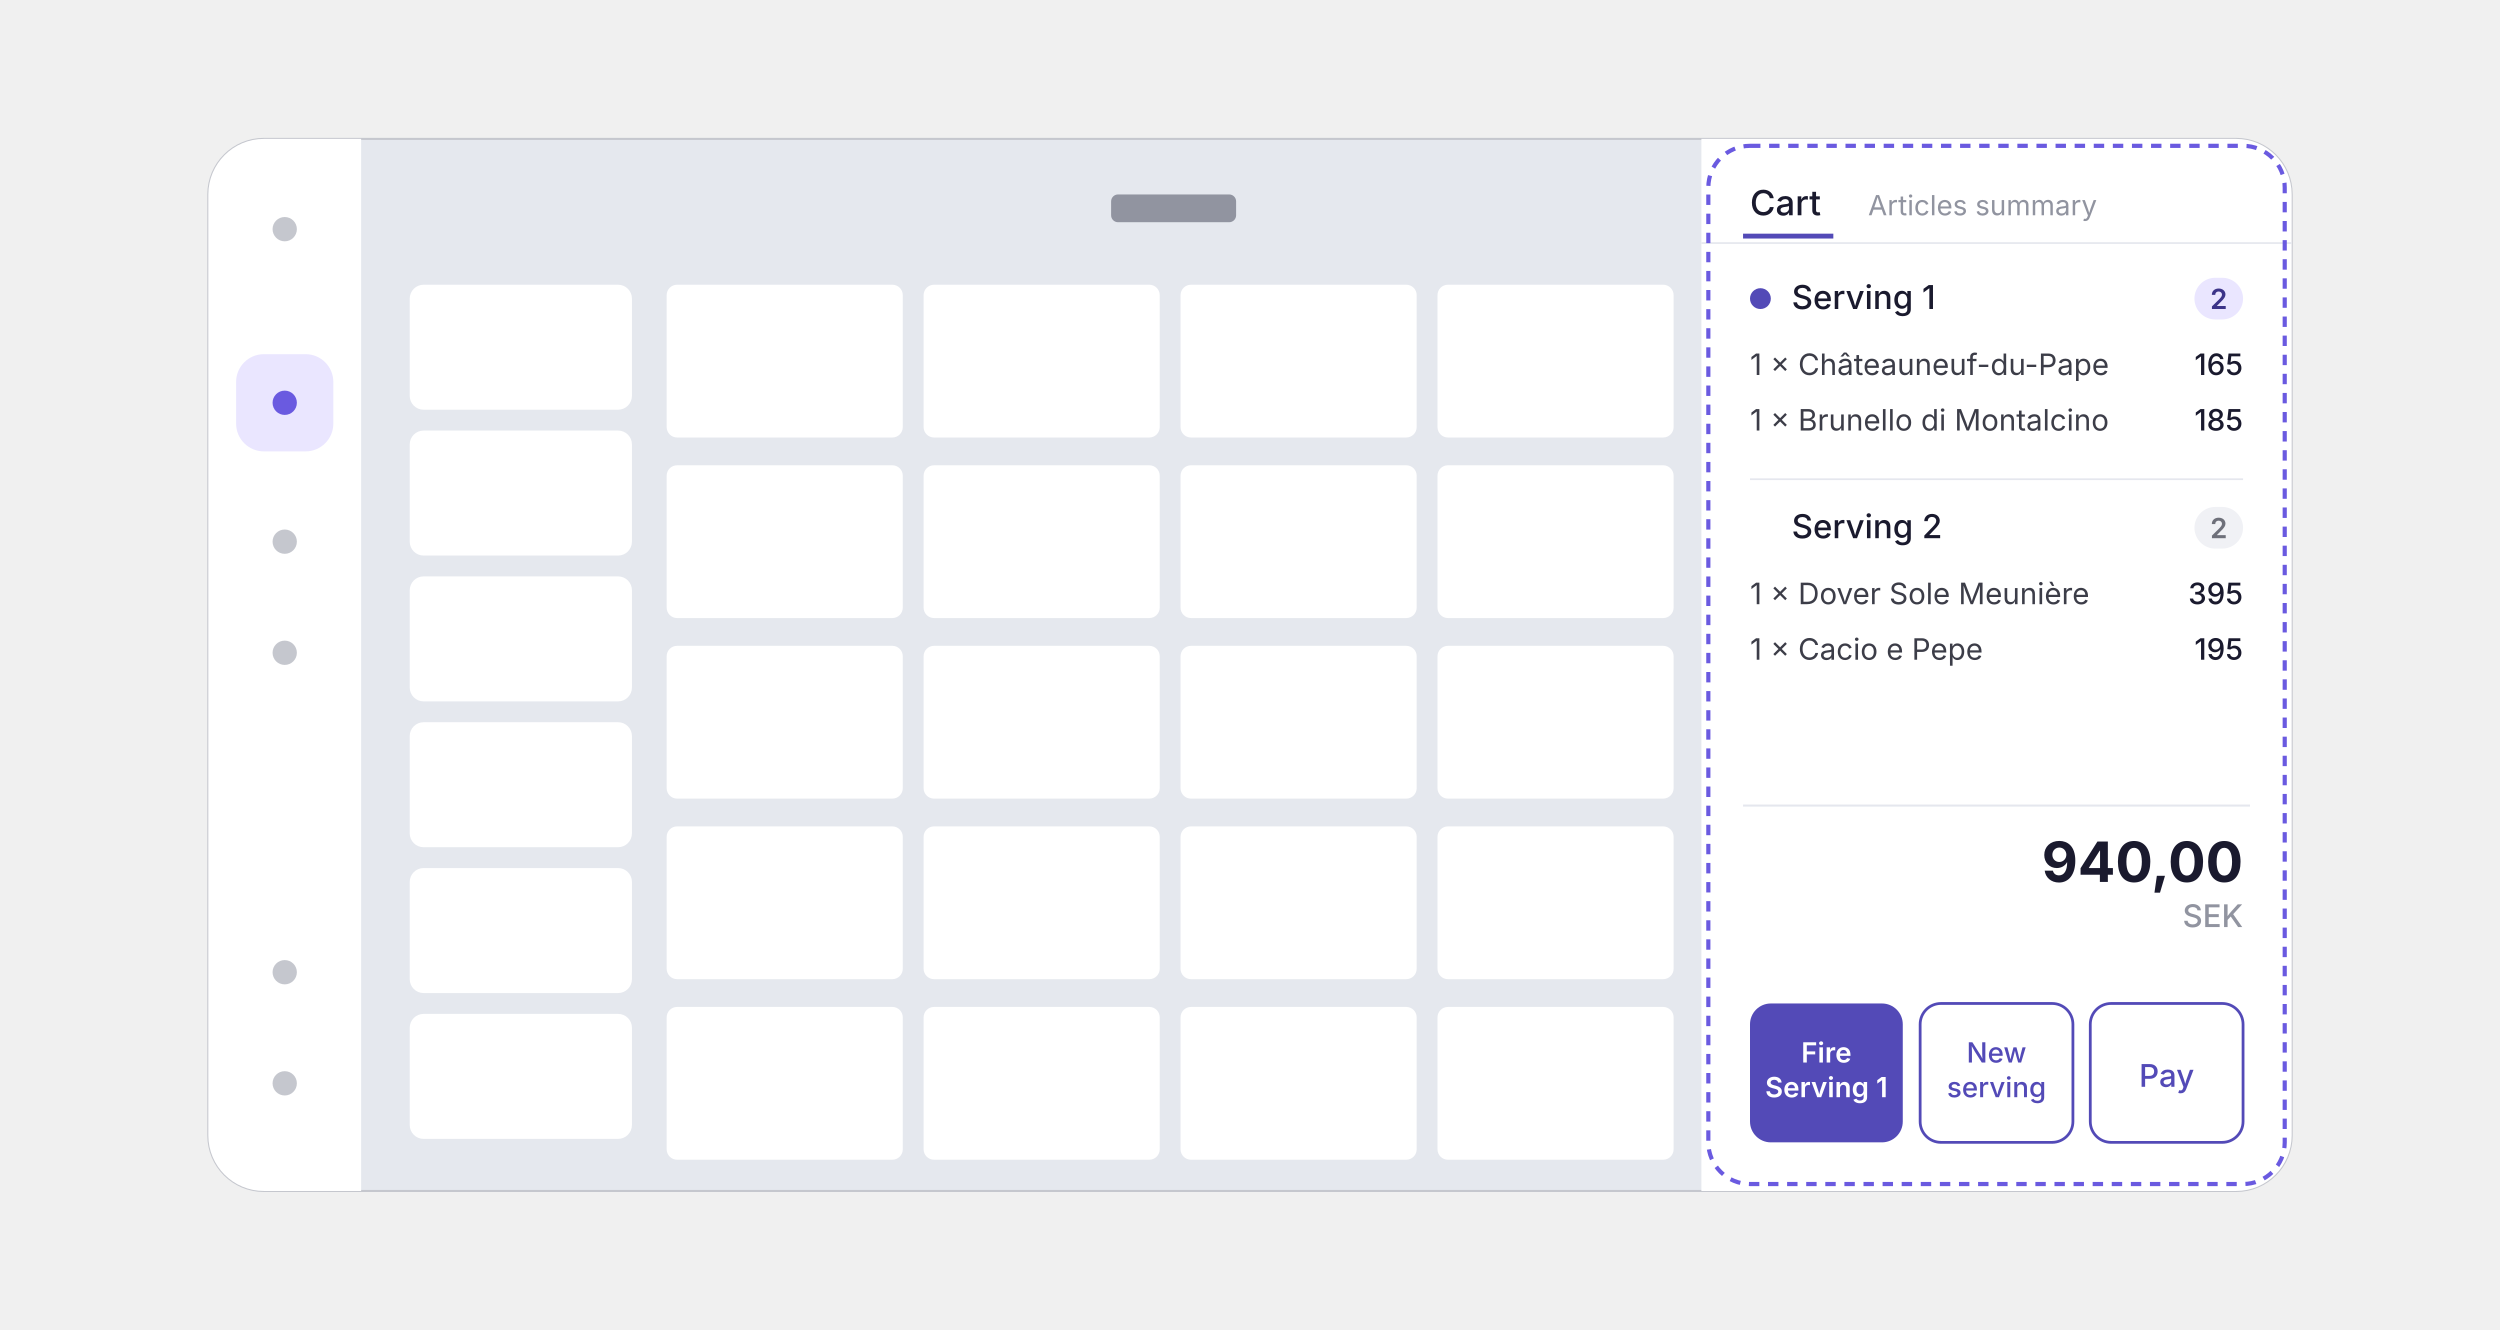
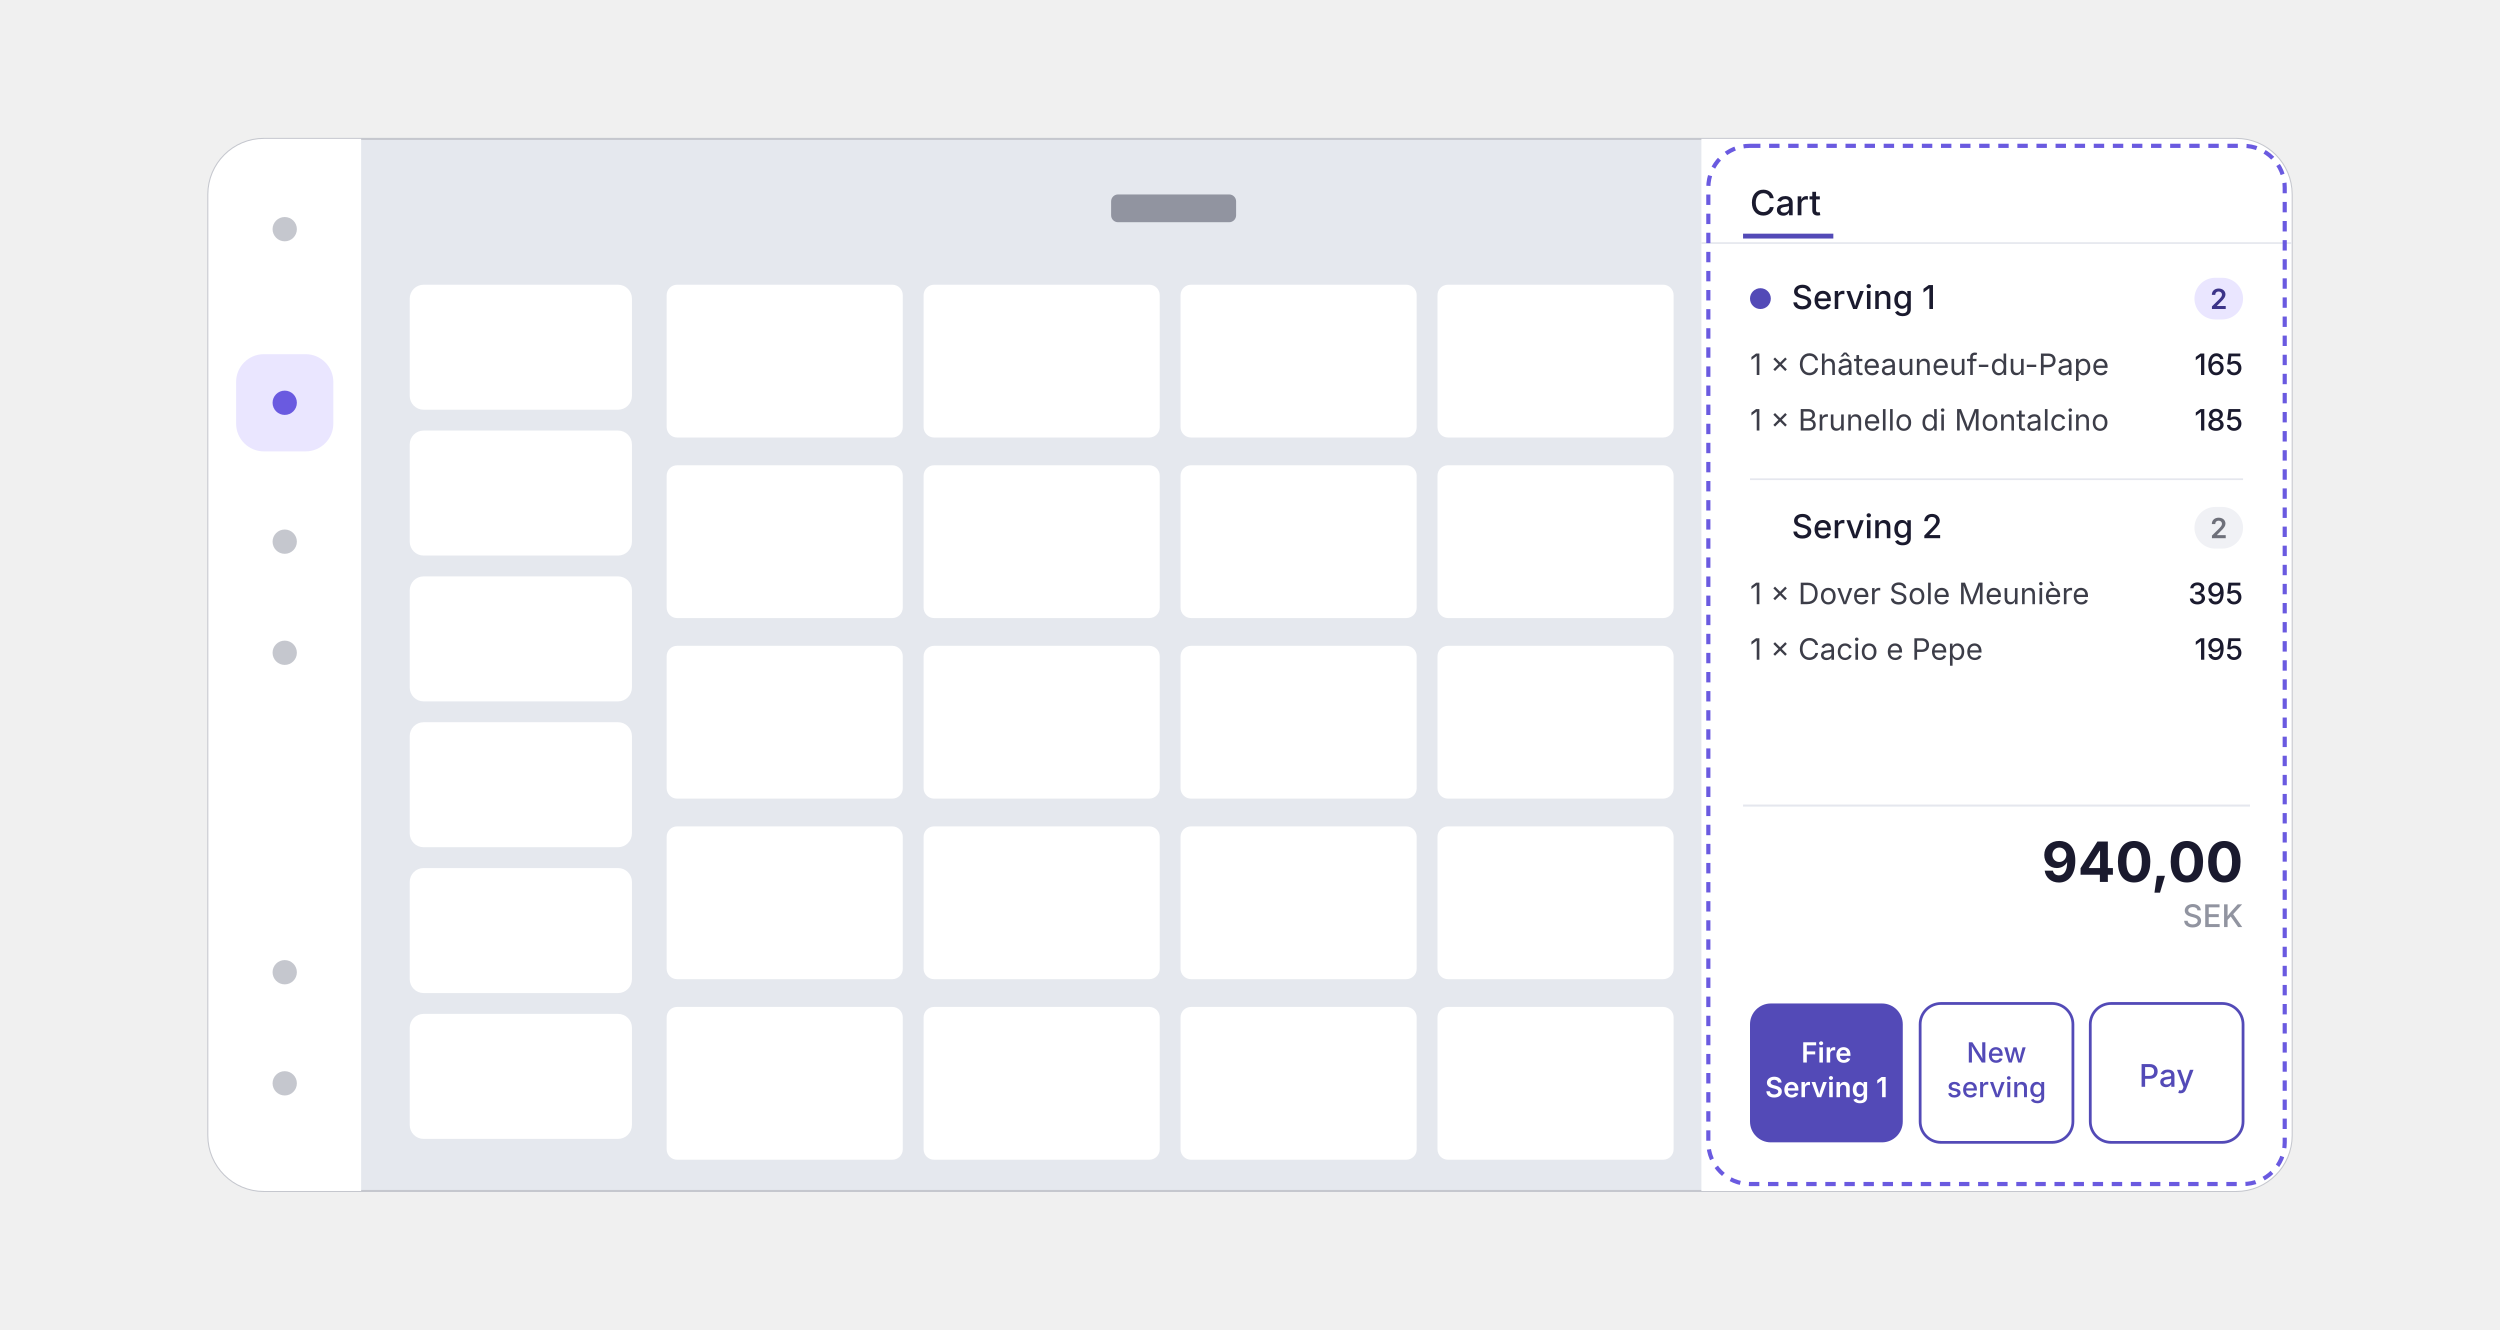
<svg xmlns="http://www.w3.org/2000/svg" width="1440" height="766" viewBox="0 0 720 383" role="img" aria-label="Flexible servings cart preview, light theme">
  <defs>
    <clipPath id="screen-clip-fl-light">
      <rect x="60" y="40" width="600" height="303" rx="16" />
    </clipPath>
    <style>
      .cart-text { font-family: -apple-system, BlinkMacSystemFont, 'Segoe UI', system-ui, sans-serif; }
    </style>
  </defs>
  <rect x="60" y="40" width="600" height="303" rx="16" fill="#E5E8EE" stroke="#C5C7CE" stroke-width="0.6" />
  <g clip-path="url(#screen-clip-fl-light)">
    <rect x="60" y="40" width="44" height="303" fill="#FFFFFF" />
    <circle cx="82" cy="66" r="3.5" fill="#C5C7CE" />
    <rect x="68" y="102" width="28" height="28" rx="8" fill="#EAE6FF" />
    <circle cx="82" cy="116" r="3.5" fill="#6A5AE0" />
    <circle cx="82" cy="156" r="3.5" fill="#C5C7CE" />
    <circle cx="82" cy="188" r="3.5" fill="#C5C7CE" />
    <circle cx="82" cy="280" r="3.5" fill="#C5C7CE" />
    <circle cx="82" cy="312" r="3.5" fill="#C5C7CE" />
    <rect x="320" y="56" width="36" height="8" rx="2" fill="#9194A0" />
    <rect x="118" y="82" width="64" height="36" rx="4" fill="#FFFFFF" />
    <rect x="118" y="124" width="64" height="36" rx="4" fill="#FFFFFF" />
    <rect x="118" y="166" width="64" height="36" rx="4" fill="#FFFFFF" />
    <rect x="118" y="208" width="64" height="36" rx="4" fill="#FFFFFF" />
    <rect x="118" y="250" width="64" height="36" rx="4" fill="#FFFFFF" />
    <rect x="118" y="292" width="64" height="36" rx="4" fill="#FFFFFF" />
    <g fill="#FFFFFF">
      <rect x="192" y="82" width="68" height="44" rx="3" />
      <rect x="266" y="82" width="68" height="44" rx="3" />
      <rect x="340" y="82" width="68" height="44" rx="3" />
      <rect x="414" y="82" width="68" height="44" rx="3" />
      <rect x="192" y="134" width="68" height="44" rx="3" />
      <rect x="266" y="134" width="68" height="44" rx="3" />
      <rect x="340" y="134" width="68" height="44" rx="3" />
      <rect x="414" y="134" width="68" height="44" rx="3" />
      <rect x="192" y="186" width="68" height="44" rx="3" />
      <rect x="266" y="186" width="68" height="44" rx="3" />
      <rect x="340" y="186" width="68" height="44" rx="3" />
      <rect x="414" y="186" width="68" height="44" rx="3" />
      <rect x="192" y="238" width="68" height="44" rx="3" />
      <rect x="266" y="238" width="68" height="44" rx="3" />
      <rect x="340" y="238" width="68" height="44" rx="3" />
      <rect x="414" y="238" width="68" height="44" rx="3" />
      <rect x="192" y="290" width="68" height="44" rx="3" />
      <rect x="266" y="290" width="68" height="44" rx="3" />
      <rect x="340" y="290" width="68" height="44" rx="3" />
      <rect x="414" y="290" width="68" height="44" rx="3" />
    </g>
    <rect x="490" y="40" width="170" height="303" fill="#FFFFFF" />
    <text class="cart-text" x="504" y="62" font-size="10" font-weight="500" fill="#1a1a2e">Cart</text>
-     <text class="cart-text" x="538" y="62" font-size="8" fill="#9194A0">Articles summary</text>
    <line x1="502" y1="68" x2="528" y2="68" stroke="#534AB7" stroke-width="1.4" />
    <line x1="490" y1="70" x2="660" y2="70" stroke="#E5E7EE" stroke-width="0.5" />
    <circle cx="507" cy="86" r="3" fill="#534AB7" />
    <text class="cart-text" x="516" y="89" font-size="9.5" font-weight="500" fill="#1a1a2e">Serving 1</text>
    <rect x="632" y="80" width="14" height="12" rx="6" fill="#EAE6FF" />
    <text class="cart-text" x="639" y="89" font-size="8" font-weight="600" fill="#3C3489" text-anchor="middle">2</text>
    <text class="cart-text" x="504" y="108" font-size="8.5" fill="#3C3D48">1 × Châteauneuf-du-Pape</text>
    <text class="cart-text" x="646" y="108" font-size="8.5" font-weight="500" fill="#1a1a2e" text-anchor="end">165</text>
    <text class="cart-text" x="504" y="124" font-size="8.5" fill="#3C3D48">1 × Brunello di Montalcino</text>
    <text class="cart-text" x="646" y="124" font-size="8.5" font-weight="500" fill="#1a1a2e" text-anchor="end">185</text>
    <line x1="504" y1="138" x2="646" y2="138" stroke="#E5E7EE" stroke-width="0.5" />
    <text class="cart-text" x="516" y="155" font-size="9.5" font-weight="500" fill="#1a1a2e">Serving 2</text>
    <rect x="632" y="146" width="14" height="12" rx="6" fill="#F0F1F5" />
    <text class="cart-text" x="639" y="155" font-size="8" font-weight="600" fill="#6E707A" text-anchor="middle">2</text>
    <text class="cart-text" x="504" y="174" font-size="8.5" fill="#3C3D48">1 × Dover Sole Meunière</text>
    <text class="cart-text" x="646" y="174" font-size="8.5" font-weight="500" fill="#1a1a2e" text-anchor="end">395</text>
    <text class="cart-text" x="504" y="190" font-size="8.5" fill="#3C3D48">1 × Cacio e Pepe</text>
    <text class="cart-text" x="646" y="190" font-size="8.5" font-weight="500" fill="#1a1a2e" text-anchor="end">195</text>
    <line x1="502" y1="232" x2="648" y2="232" stroke="#E5E7EE" stroke-width="0.6" />
    <text class="cart-text" x="646" y="254" font-size="16" font-weight="700" fill="#1a1a2e" text-anchor="end">940,00</text>
    <text class="cart-text" x="646" y="267" font-size="9" font-weight="500" fill="#9194A0" text-anchor="end">SEK</text>
    <rect x="504" y="289" width="44" height="40" rx="6" fill="#534AB7" />
    <text class="cart-text" x="526" y="306" font-size="8" font-weight="600" fill="#FFFFFF" text-anchor="middle">Fire</text>
    <text class="cart-text" x="526" y="316" font-size="8" font-weight="600" fill="#FFFFFF" text-anchor="middle">Serving 1</text>
    <rect x="553" y="289" width="44" height="40" rx="6" fill="#FFFFFF" stroke="#534AB7" stroke-width="0.8" />
    <text class="cart-text" x="575" y="306" font-size="8" font-weight="500" fill="#534AB7" text-anchor="middle">New</text>
    <text class="cart-text" x="575" y="316" font-size="8" font-weight="500" fill="#534AB7" text-anchor="middle">serving</text>
    <rect x="602" y="289" width="44" height="40" rx="6" fill="#FFFFFF" stroke="#534AB7" stroke-width="0.8" />
    <text class="cart-text" x="624" y="313" font-size="9" font-weight="500" fill="#534AB7" text-anchor="middle">Pay</text>
  </g>
  <rect x="492" y="42" width="166" height="299" rx="12" fill="none" stroke="#6A5AE0" stroke-width="1.2" stroke-dasharray="3 2.5" />
</svg>
